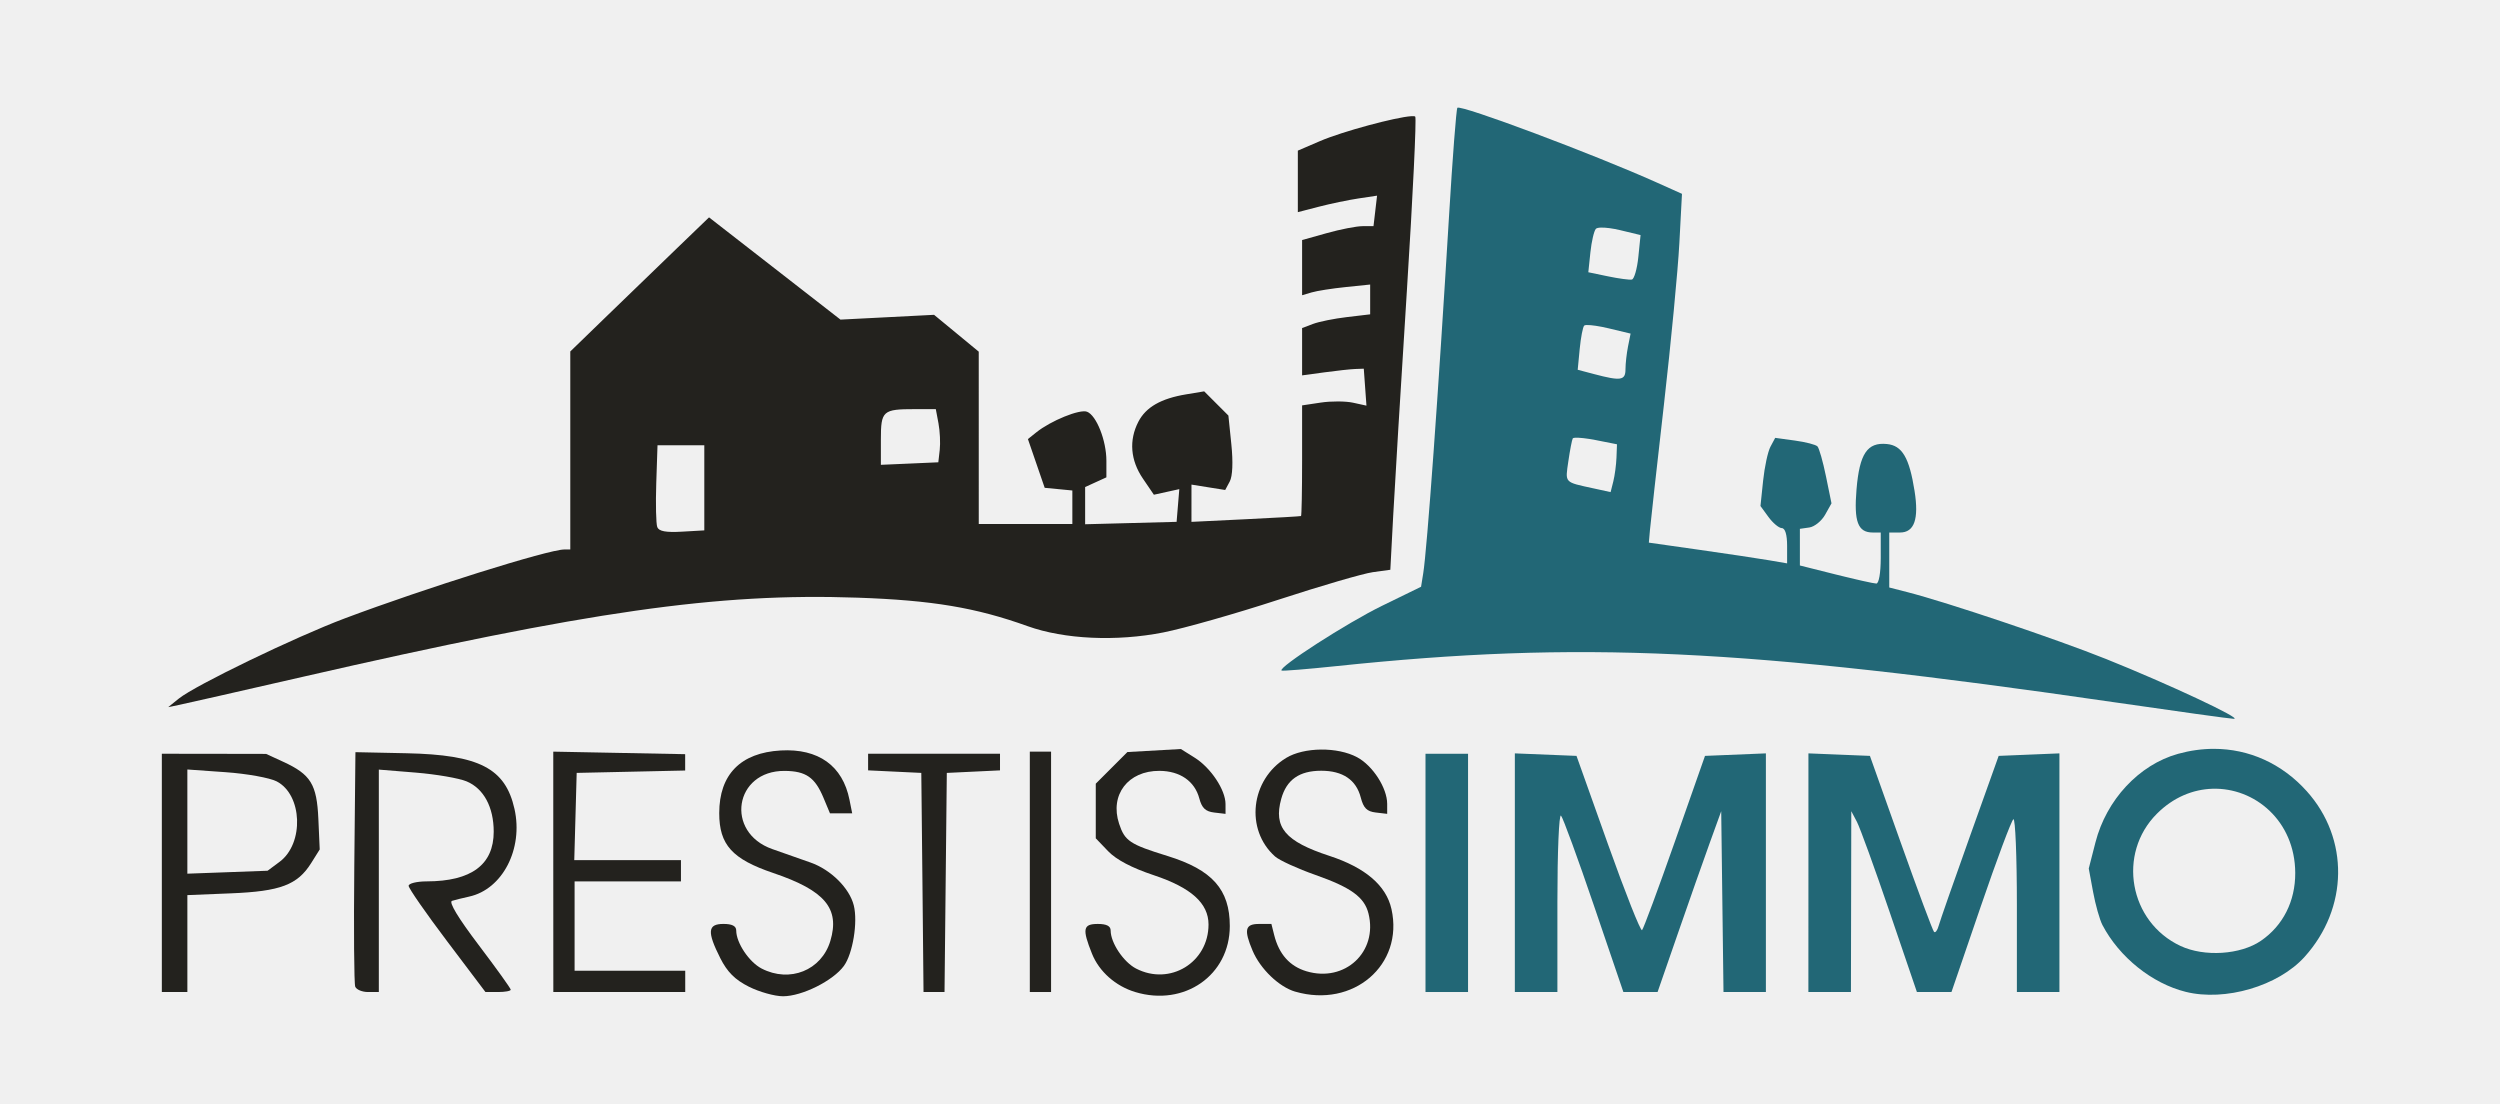
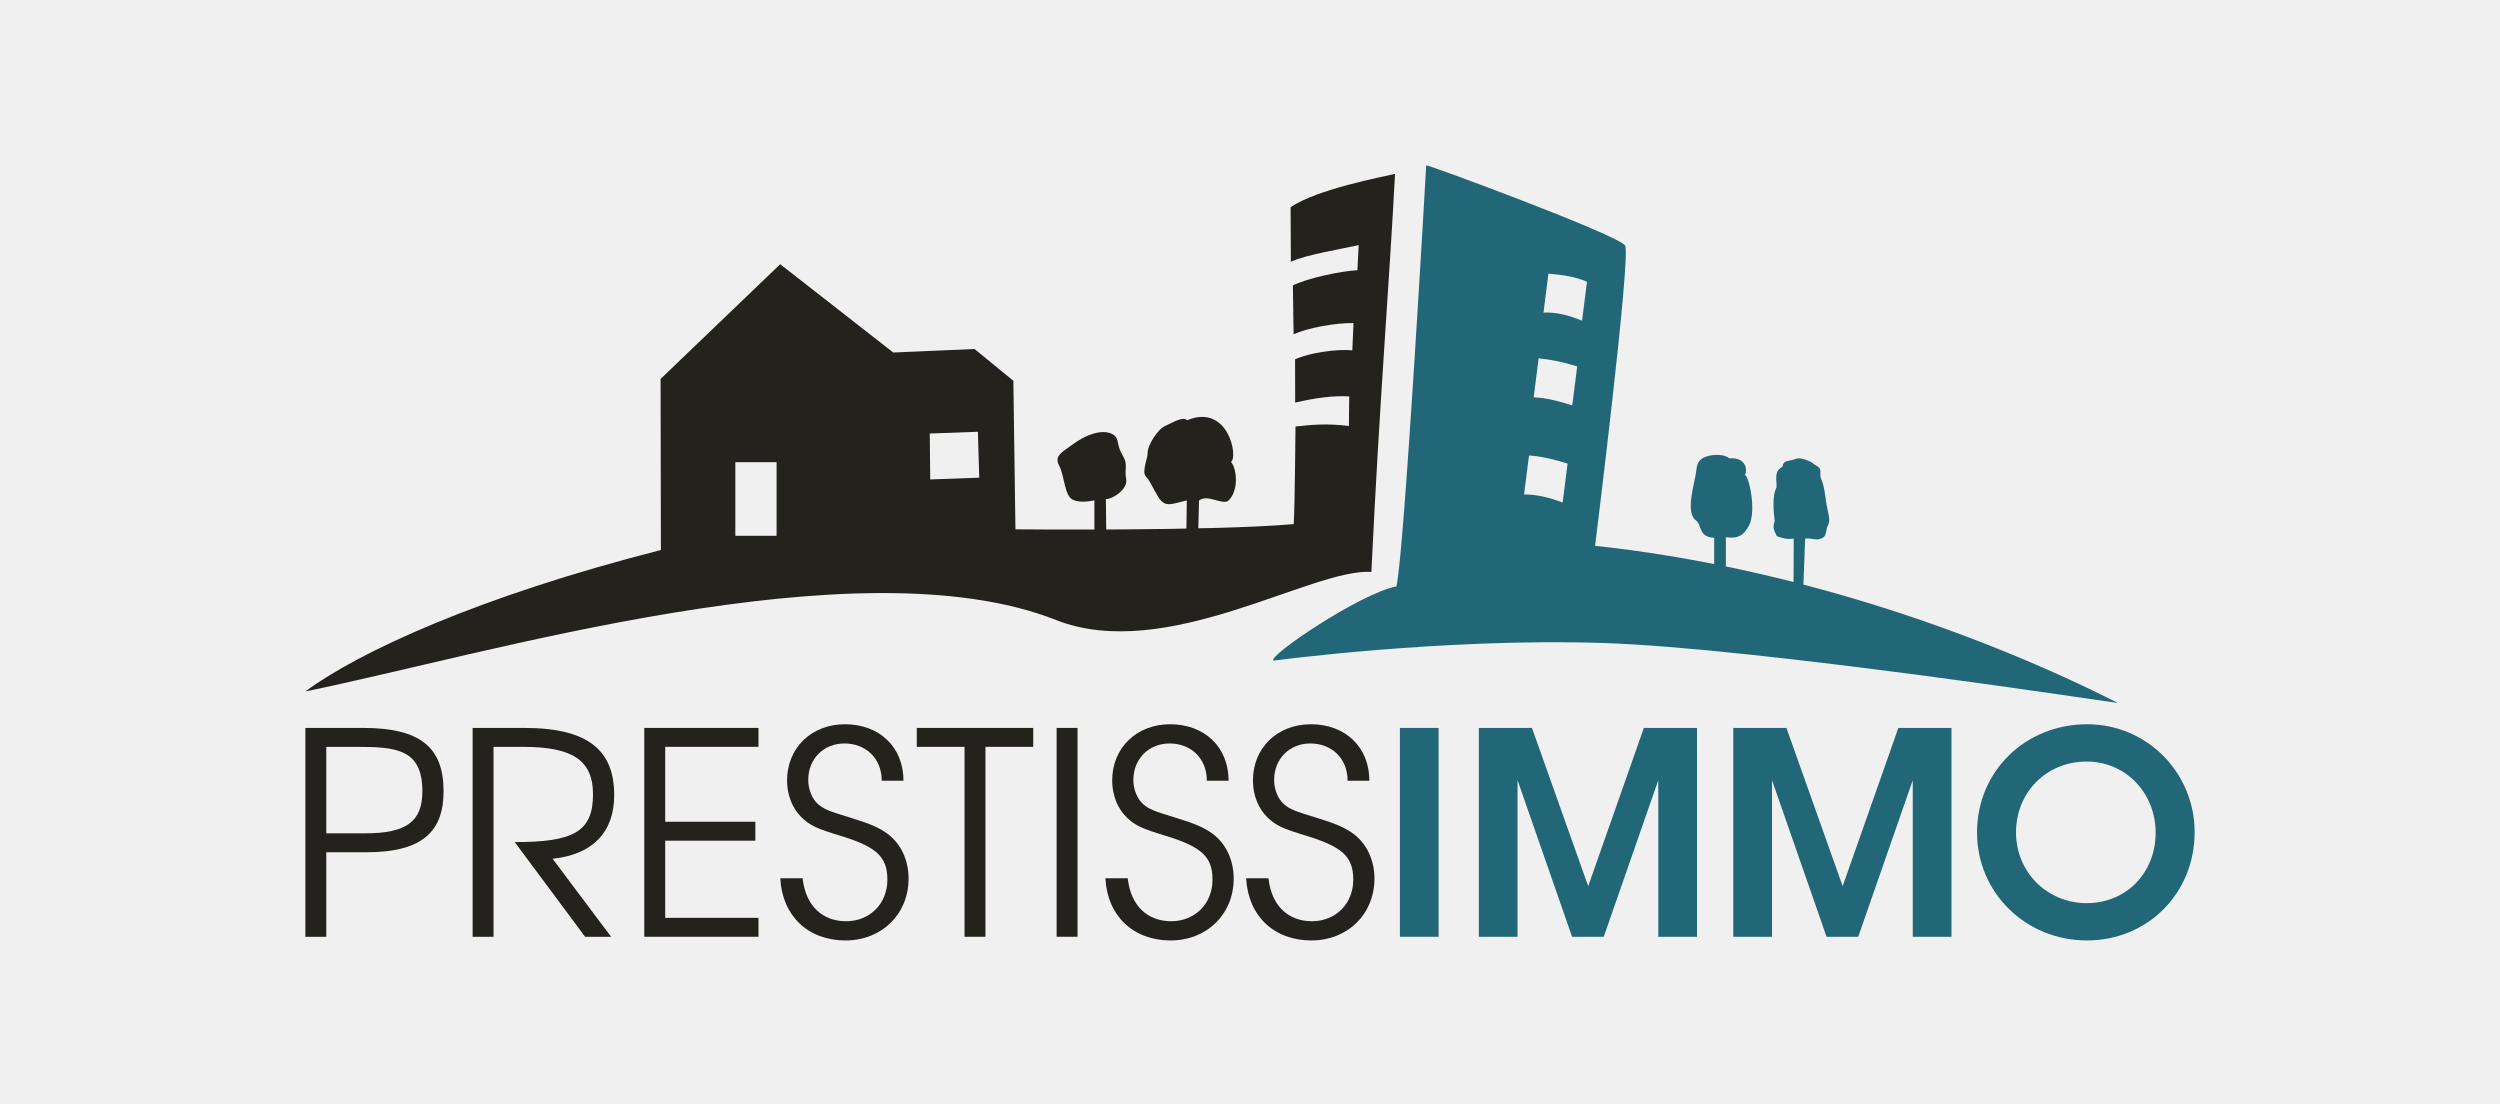
<svg xmlns="http://www.w3.org/2000/svg" xmlns:xlink="http://www.w3.org/1999/xlink" xml:space="preserve" viewBox="0 0 77 34" version="1.1" id="svg31">
  <defs id="defs15">
    <linearGradient id="e">
      <stop offset="0" stop-color="#274770" id="stop1" />
      <stop offset="1" stop-color="#4e79af" id="stop2" />
    </linearGradient>
    <linearGradient id="d">
      <stop offset="0" stop-color="#4e79af" id="stop3" />
      <stop offset="1" stop-color="#345c75" id="stop4" />
    </linearGradient>
    <linearGradient id="c">
      <stop offset="0" stop-color="#719cc5" id="stop5" />
      <stop offset="1" stop-color="#4e79af" id="stop6" />
    </linearGradient>
    <linearGradient id="b">
      <stop offset="0" stop-color="#4e79af" id="stop7" />
      <stop offset="1" stop-color="#345c75" id="stop8" />
    </linearGradient>
    <linearGradient id="a">
      <stop offset="0" stop-color="#719cc5" id="stop9" />
      <stop offset="1" stop-color="#4e79af" id="stop10" />
    </linearGradient>
    <linearGradient xlink:href="#a" id="g" x1="110.55" x2="112.57" y1="187.94" y2="184.25" gradientUnits="userSpaceOnUse" />
    <linearGradient xlink:href="#b" id="h" x1="100.44" x2="102.73" y1="191.48" y2="184.97" gradientUnits="userSpaceOnUse" />
    <linearGradient xlink:href="#c" id="i" x1="90.1" x2="92.15" y1="188.76" y2="184.28" gradientUnits="userSpaceOnUse" />
    <linearGradient xlink:href="#d" id="j" x1="76.24" x2="82.82" y1="193.73" y2="187.46" gradientUnits="userSpaceOnUse" />
    <linearGradient xlink:href="#a" id="k" x1="110.55" x2="112.57" y1="187.94" y2="184.25" gradientTransform="matrix(1.198 0 0 1.269 7.3 126.71)" gradientUnits="userSpaceOnUse" />
    <linearGradient xlink:href="#b" id="m" x1="100.44" x2="102.73" y1="191.48" y2="184.97" gradientTransform="matrix(1.198 0 0 1.269 7.3 126.71)" gradientUnits="userSpaceOnUse" />
    <linearGradient xlink:href="#c" id="o" x1="90.1" x2="92.15" y1="188.76" y2="184.28" gradientTransform="matrix(1.198 0 0 1.269 7.3 126.71)" gradientUnits="userSpaceOnUse" />
    <linearGradient xlink:href="#d" id="q" x1="76.24" x2="82.82" y1="193.73" y2="187.46" gradientTransform="matrix(1.198 0 0 1.269 7.3 126.71)" gradientUnits="userSpaceOnUse" />
    <linearGradient xlink:href="#e" id="t" x1="77.32" x2="86.48" y1="230.54" y2="209.68" gradientTransform="matrix(1.16 0 0 1.17 32.81 108.8)" gradientUnits="userSpaceOnUse" />
    <clipPath id="f" clipPathUnits="userSpaceOnUse">
      <path fill="#fff" stroke-linecap="round" stroke-linejoin="round" stroke-width="1.3" d="M63.77 190.06h63.09v-9.65H63.77z" id="path10" />
    </clipPath>
    <clipPath id="s" clipPathUnits="userSpaceOnUse">
      <path fill="#fff" stroke-linecap="round" stroke-linejoin="round" stroke-width="1.3" d="M63.77 190.06h63.09v-9.65H63.77z" id="path11" />
    </clipPath>
    <clipPath id="r" clipPathUnits="userSpaceOnUse">
      <path fill="#fff" stroke-linecap="round" stroke-linejoin="round" stroke-width="1.6" d="M83.71 367.87h75.59v-12.25H83.71z" id="path12" />
    </clipPath>
    <clipPath id="p" clipPathUnits="userSpaceOnUse">
      <path fill="#fff" stroke-linecap="round" stroke-linejoin="round" stroke-width="1.6" d="M83.71 367.87h75.59v-12.25H83.71z" id="path13" />
    </clipPath>
    <clipPath id="n" clipPathUnits="userSpaceOnUse">
      <path fill="#fff" stroke-linecap="round" stroke-linejoin="round" stroke-width="1.6" d="M83.71 367.87h75.59v-12.25H83.71z" id="path14" />
    </clipPath>
    <clipPath id="l" clipPathUnits="userSpaceOnUse">
      <path fill="#fff" stroke-linecap="round" stroke-linejoin="round" stroke-width="1.6" d="M83.71 367.87h75.59v-12.25H83.71z" id="path15" />
    </clipPath>
  </defs>
-   <g id="g21" transform="matrix(0.4952913,0,0,0.4952913,-15.32046,-115.3201)" style="stroke-width:7.631">
-     <path id="path21-6" style="fill:#23221e;fill-opacity:1;stroke-width:7.631" d="m 118.688,240.059 c -0.953,0.06 -4.255,0.94 -5.673,1.549 l -1.376,0.592 v 1.913 1.913 l 1.312,-0.34 c 0.721,-0.187 1.83,-0.418 2.463,-0.513 l 1.152,-0.173 -0.111,0.949 -0.111,0.948 h -0.681 c -0.375,0 -1.374,0.195 -2.22,0.432 l -1.539,0.431 v 1.716 1.716 l 0.595,-0.176 c 0.327,-0.097 1.28,-0.246 2.117,-0.332 l 1.521,-0.157 v 0.927 0.926 l -1.439,0.17 c -0.791,0.093 -1.744,0.285 -2.117,0.427 l -0.677,0.257 v 1.471 1.471 l 1.389,-0.189 c 0.764,-0.104 1.627,-0.198 1.918,-0.208 l 0.529,-0.019 0.083,1.149 0.083,1.149 -0.835,-0.183 c -0.459,-0.1 -1.359,-0.104 -2.001,-0.008 l -1.166,0.175 v 3.424 c 0,1.883 -0.03,3.438 -0.066,3.457 -0.036,0.019 -1.584,0.108 -3.44,0.198 l -3.374,0.164 5.1e-4,-1.158 5.2e-4,-1.159 1.049,0.168 1.048,0.167 0.283,-0.528 c 0.176,-0.33 0.214,-1.198 0.099,-2.314 l -0.183,-1.786 -0.753,-0.753 -0.753,-0.753 -1.122,0.187 c -1.566,0.26 -2.501,0.795 -2.97,1.702 -0.595,1.15 -0.497,2.392 0.281,3.536 l 0.683,1.004 0.79,-0.174 0.791,-0.174 -0.084,1.017 -0.084,1.017 -2.844,0.075 -2.844,0.075 v -1.157 -1.157 l 0.661,-0.302 0.661,-0.301 v -1.031 c 0,-1.258 -0.619,-2.825 -1.206,-3.05 -0.45,-0.173 -2.251,0.56 -3.152,1.283 l -0.522,0.418 0.522,1.516 0.521,1.515 0.86,0.083 0.86,0.083 v 1.042 1.041 h -2.91 -2.91 l -5.17e-4,-5.358 -5.16e-4,-5.358 -1.389,-1.146 -1.389,-1.145 -2.91,0.149 -2.91,0.149 -4.087,-3.179 -4.087,-3.179 -1.999,1.925 c -1.099,1.059 -3.041,2.935 -4.314,4.17 l -2.315,2.244 v 6.157 6.157 h -0.373 c -0.98,0 -8.685,2.418 -13.65,4.284 -3.085,1.159 -9.292,4.159 -10.319,4.986 l -0.661,0.533 0.661,-0.135 c 0.364,-0.074 3.817,-0.858 7.673,-1.742 17.876,-4.097 25.838,-5.233 34.528,-4.93 4.648,0.162 7.365,0.617 10.583,1.773 2.277,0.818 5.525,0.967 8.445,0.388 1.293,-0.257 4.506,-1.17 7.14,-2.031 2.633,-0.86 5.278,-1.632 5.878,-1.715 l 1.09,-0.15 0.177,-3.342 c 0.097,-1.838 0.48,-8.144 0.852,-14.012 0.371,-5.868 0.605,-10.74 0.52,-10.825 -0.028,-0.028 -0.117,-0.036 -0.253,-0.027 z m -30.851,18.215 h 1.289 l 0.166,0.884 c 0.091,0.486 0.126,1.23 0.078,1.654 l -0.088,0.769 -1.786,0.079 -1.786,0.078 v -1.571 c 0,-1.794 0.111,-1.892 2.126,-1.892 z m -16.017,2.249 h 1.455 1.455 v 2.646 2.646 l -1.392,0.08 c -0.998,0.057 -1.432,-0.023 -1.533,-0.285 -0.077,-0.201 -0.105,-1.428 -0.063,-2.726 z" />
-     <path id="path18-2" style="fill:#226776;fill-opacity:1;stroke-width:7.631" d="m 121.56,239.536 c -0.066,0.066 -0.3,3.089 -0.518,6.717 -0.666,11.044 -1.367,20.753 -1.607,22.241 l -0.133,0.827 -2.442,1.192 c -2.168,1.059 -6.465,3.828 -6.234,4.018 0.048,0.04 1.576,-0.084 3.395,-0.274 15.152,-1.586 25.32,-1.111 48.547,2.269 v -5.2e-4 c 3.786,0.551 7.062,1.005 7.28,1.009 0.576,0.011 -4.091,-2.174 -7.938,-3.717 -3.111,-1.248 -9.874,-3.524 -12.369,-4.163 l -1.124,-0.288 v -1.71 -1.709 h 0.668 c 0.891,0 1.183,-0.83 0.906,-2.58 -0.328,-2.078 -0.771,-2.83 -1.722,-2.923 -1.219,-0.12 -1.702,0.601 -1.888,2.819 -0.169,2.013 0.084,2.684 1.009,2.684 h 0.497 v 1.587 c 0,0.919 -0.115,1.587 -0.274,1.587 -0.151,0 -1.282,-0.253 -2.514,-0.562 l -2.24,-0.562 v -1.139 -1.14 l 0.587,-0.084 c 0.323,-0.046 0.765,-0.404 0.983,-0.793 l 0.396,-0.708 -0.342,-1.673 c -0.188,-0.92 -0.427,-1.761 -0.531,-1.869 -0.104,-0.108 -0.737,-0.271 -1.408,-0.363 l -1.22,-0.167 -0.294,0.549 c -0.162,0.302 -0.368,1.256 -0.458,2.119 l -0.164,1.57 0.498,0.683 c 0.274,0.375 0.646,0.686 0.828,0.691 0.21,0.005 0.331,0.408 0.331,1.101 v 1.092 l -1.124,-0.193 c -0.618,-0.106 -2.553,-0.397 -4.299,-0.645 l -3.175,-0.452 0.068,-0.778 c 0.037,-0.428 0.428,-3.932 0.868,-7.789 0.44,-3.856 0.873,-8.386 0.962,-10.067 l 0.162,-3.056 -1.562,-0.701 c -3.926,-1.762 -12.196,-4.861 -12.407,-4.65 z m 8.947,7.45 c 0.284,-0.006 0.709,0.048 1.161,0.156 l 1.284,0.309 -0.138,1.356 c -0.076,0.746 -0.258,1.38 -0.403,1.41 -0.146,0.03 -0.814,-0.06 -1.486,-0.2 l -1.222,-0.254 0.129,-1.235 c 0.071,-0.679 0.225,-1.338 0.341,-1.465 0.045,-0.049 0.164,-0.074 0.335,-0.078 z m -0.891,6.059 c 0.264,-0.006 0.789,0.071 1.352,0.206 l 1.364,0.327 -0.159,0.794 c -0.087,0.437 -0.159,1.077 -0.159,1.422 0,0.699 -0.286,0.743 -1.949,0.303 l -1.022,-0.27 0.124,-1.296 c 0.069,-0.712 0.195,-1.366 0.281,-1.452 0.021,-0.021 0.08,-0.033 0.168,-0.035 z m -0.742,7.01 c 0.235,-0.018 0.732,0.035 1.281,0.143 l 1.33,0.263 -0.031,0.825 c -0.017,0.454 -0.107,1.123 -0.198,1.487 l -0.167,0.662 -1.058,-0.231 c -1.846,-0.402 -1.768,-0.319 -1.57,-1.687 0.1,-0.692 0.224,-1.332 0.274,-1.421 0.013,-0.022 0.062,-0.036 0.141,-0.042 z" />
-     <path style="fill:#226776;fill-opacity:1;stroke-width:7.631" d="m 143.39,287.102 v -7.42 l 1.912,0.078 1.912,0.078 1.919,5.397 c 1.056,2.968 1.986,5.464 2.067,5.545 0.081,0.081 0.21,-0.085 0.287,-0.37 0.077,-0.285 0.948,-2.78 1.937,-5.545 l 1.797,-5.027 1.889,-0.078 1.889,-0.078 v 7.42 7.42 h -1.323 -1.323 v -5.44 c 0,-2.992 -0.098,-5.379 -0.217,-5.305 -0.12,0.074 -1.035,2.522 -2.034,5.44 l -1.816,5.305 -1.075,-2.8e-4 -1.075,-2.9e-4 -1.691,-4.961 c -0.93,-2.728 -1.848,-5.258 -2.04,-5.622 l -0.349,-0.661 -0.011,5.622 -0.011,5.622 h -1.323 -1.323 z" id="path14-9" />
-     <path style="fill:#226776;fill-opacity:1;stroke-width:7.631" d="m 125.134,287.102 v -7.42 l 1.917,0.078 1.917,0.078 1.958,5.496 c 1.077,3.023 2.03,5.427 2.118,5.341 0.088,-0.085 1.005,-2.559 2.038,-5.496 l 1.877,-5.341 1.893,-0.078 1.893,-0.078 v 7.42 7.42 h -1.318 -1.318 l -0.071,-5.622 -0.071,-5.622 -0.718,1.984 c -0.395,1.091 -1.285,3.621 -1.978,5.622 l -1.261,3.638 -1.064,-9.3e-4 -1.064,-9.3e-4 -1.825,-5.357 c -1.003,-2.946 -1.926,-5.47 -2.051,-5.608 -0.126,-0.14 -0.226,2.237 -0.226,5.358 v 5.609 h -1.323 -1.323 z" id="path13-1" />
-     <path style="fill:#226776;fill-opacity:1;stroke-width:7.631" d="m 119.578,287.114 v -7.408 h 1.323 1.323 v 7.408 7.408 h -1.323 -1.323 z" id="path12-2" />
-     <path style="fill:#23221e;fill-opacity:1;stroke-width:7.631" d="m 94.972,287.048 v -7.474 h 0.661 0.661 v 7.474 7.474 h -0.661 -0.661 z" id="path11-7" />
-     <path style="fill:#23221e;fill-opacity:1;stroke-width:7.631" d="m 88.295,287.709 -0.071,-6.813 -1.654,-0.079 -1.654,-0.079 v -0.516 -0.517 h 4.101 4.101 v 0.517 0.517 l -1.654,0.079 -1.654,0.079 -0.071,6.813 -0.071,6.813 h -0.653 -0.653 z" id="path10-0" />
-     <path style="fill:#23221e;fill-opacity:1;stroke-width:7.631" d="m 65.338,287.048 -3.81e-4,-7.474 4.101,0.079 4.101,0.079 v 0.508 0.508 l -3.373,0.074 -3.373,0.074 -0.075,2.712 -0.075,2.712 h 3.317 3.317 v 0.661 0.661 h -3.307 -3.307 v 2.778 2.778 h 3.44 3.44 v 0.661 0.661 h -4.101 -4.101 z" id="path9" />
-     <path style="fill:#23221e;fill-opacity:1;stroke-width:7.631" d="m 53.022,294.188 c -0.071,-0.184 -0.097,-3.54 -0.058,-7.458 l 0.071,-7.123 3.175,0.067 c 4.527,0.096 6.147,0.931 6.716,3.463 0.557,2.482 -0.743,4.996 -2.818,5.451 -0.398,0.087 -0.877,0.206 -1.066,0.265 -0.219,0.068 0.377,1.058 1.654,2.743 1.098,1.45 1.997,2.702 1.997,2.782 0,0.08 -0.354,0.145 -0.786,0.145 h -0.786 l -2.389,-3.164 c -1.314,-1.74 -2.389,-3.288 -2.389,-3.44 0,-0.151 0.506,-0.276 1.124,-0.277 2.775,-0.004 4.167,-1.036 4.167,-3.09 0,-1.529 -0.623,-2.685 -1.686,-3.129 -0.471,-0.197 -1.892,-0.442 -3.157,-0.545 L 54.49,280.691 v 6.916 6.916 h -0.67 c -0.368,0 -0.728,-0.151 -0.798,-0.335 z" id="path8" />
-     <path id="path7" style="fill:#23221e;fill-opacity:1;stroke-width:7.631" d="m 40.996,279.705 v 7.408 7.409 h 0.794 0.794 v -3.013 -3.013 l 2.712,-0.11 c 3.071,-0.124 4.137,-0.526 4.987,-1.882 l 0.531,-0.847 -0.084,-1.895 c -0.096,-2.162 -0.47,-2.769 -2.193,-3.561 l -1.058,-0.486 -3.241,-0.006 z m 1.587,0.979 2.39,0.169 c 1.315,0.093 2.739,0.35 3.165,0.571 1.605,0.83 1.715,3.863 0.181,5.002 l -0.746,0.554 -2.495,0.092 -2.495,0.091 v -3.24 z" />
-     <path id="path5" style="fill:#226776;fill-opacity:1;stroke-width:7.631" d="m 168.598,279.4 c -0.729,4.4e-4 -1.473,0.103 -2.22,0.31 -2.426,0.674 -4.459,2.854 -5.14,5.512 l -0.415,1.62 0.27,1.46 c 0.148,0.803 0.41,1.728 0.581,2.055 1.048,2 3.083,3.632 5.177,4.154 2.449,0.611 5.753,-0.36 7.389,-2.17 2.734,-3.026 2.792,-7.356 0.138,-10.308 -1.548,-1.722 -3.595,-2.634 -5.782,-2.633 z m -0.088,2.482 c 2.633,-0.084 5.138,1.997 5.153,5.232 0.008,1.763 -0.759,3.281 -2.134,4.223 -1.268,0.869 -3.52,1.014 -4.999,0.321 -3.197,-1.496 -3.954,-5.739 -1.468,-8.225 1.028,-1.028 2.251,-1.513 3.448,-1.551 z" />
-     <path style="fill:#23221e;fill-opacity:1;stroke-width:7.631" d="m 111.48,294.501 c -1.008,-0.293 -2.174,-1.412 -2.655,-2.55 -0.553,-1.309 -0.467,-1.662 0.405,-1.662 h 0.765 l 0.173,0.689 c 0.299,1.193 0.967,1.943 2.006,2.254 2.391,0.716 4.456,-1.208 3.857,-3.596 -0.254,-1.012 -1.079,-1.612 -3.288,-2.391 -1.116,-0.393 -2.25,-0.911 -2.52,-1.151 -1.876,-1.667 -1.528,-4.777 0.686,-6.127 1.113,-0.678 3.196,-0.699 4.418,-0.044 0.974,0.522 1.868,1.912 1.868,2.903 v 0.617 l -0.712,-0.084 c -0.55,-0.065 -0.762,-0.277 -0.931,-0.932 -0.283,-1.099 -1.119,-1.665 -2.458,-1.665 -1.365,0 -2.159,0.559 -2.488,1.75 -0.49,1.774 0.244,2.642 2.994,3.543 2.24,0.734 3.532,1.841 3.861,3.307 0.778,3.475 -2.376,6.183 -5.982,5.137 z" id="path3" />
-     <path style="fill:#23221e;fill-opacity:1;stroke-width:7.631" d="m 101.531,294.525 c -1.226,-0.37 -2.248,-1.275 -2.693,-2.386 -0.619,-1.547 -0.559,-1.85 0.367,-1.85 0.54,0 0.794,0.131 0.794,0.41 0,0.764 0.799,1.96 1.579,2.364 2.104,1.088 4.507,-0.372 4.507,-2.74 0,-1.32 -1.078,-2.29 -3.405,-3.065 -1.361,-0.453 -2.33,-0.963 -2.837,-1.492 l -0.77,-0.803 v -1.698 -1.698 l 0.984,-0.984 0.984,-0.984 1.662,-0.094 1.662,-0.094 0.862,0.541 c 1.002,0.629 1.913,1.999 1.915,2.879 l 9.9e-4,0.613 -0.71,-0.084 c -0.533,-0.063 -0.762,-0.28 -0.919,-0.871 -0.286,-1.079 -1.2,-1.713 -2.479,-1.72 -1.954,-0.011 -3.103,1.493 -2.511,3.288 0.355,1.075 0.664,1.281 3.008,2.005 2.788,0.861 3.876,2.085 3.876,4.359 0,3.054 -2.822,5.025 -5.876,4.104 z" id="path2" />
-     <path style="fill:#23221e;fill-opacity:1;stroke-width:7.631" d="m 77.499,294.191 c -0.862,-0.435 -1.341,-0.913 -1.776,-1.776 -0.831,-1.647 -0.786,-2.127 0.198,-2.127 0.54,0 0.794,0.131 0.794,0.41 0,0.764 0.799,1.96 1.579,2.364 1.752,0.906 3.725,0.113 4.274,-1.717 0.605,-2.019 -0.333,-3.134 -3.551,-4.224 -2.555,-0.865 -3.359,-1.756 -3.359,-3.721 0,-2.406 1.329,-3.759 3.83,-3.899 2.339,-0.131 3.847,0.951 4.269,3.062 l 0.169,0.846 h -0.691 -0.691 l -0.403,-0.965 c -0.531,-1.272 -1.094,-1.662 -2.412,-1.672 -3.128,-0.024 -3.735,3.819 -0.769,4.862 0.658,0.232 1.729,0.608 2.379,0.837 1.262,0.444 2.416,1.588 2.686,2.663 0.261,1.039 -0.06,3.002 -0.614,3.764 -0.672,0.924 -2.605,1.888 -3.784,1.888 -0.52,0 -1.477,-0.268 -2.127,-0.595 z" id="path1" />
+   <g transform="matrix(0.2176132,0,0,0.2176132,-71.70603,-107.2839)" style="display:inline;stroke-width:4.902" id="g4409">
+     <path style="fill:#24221c;fill-opacity:1;fill-rule:evenodd;stroke:none;stroke-width:4.902px;stroke-linecap:butt;stroke-linejoin:miter;stroke-opacity:1" d="m 526.955,517.613 c -1.744,0.416 -11.068,2.166 -14.779,4.719 l 0.041,7.717 c 2.098,-0.992 7.196,-1.807 9.595,-2.353 l -0.178,3.553 c -2.334,0.12 -7.035,1.097 -9.133,2.157 l 0.101,6.904 c 1.909,-0.872 5.88,-1.625 8.477,-1.58 l -0.168,3.861 c -1.974,-0.228 -6.125,0.327 -8.1,1.271 l 0.014,6.124 c 3.018,-0.701 5.465,-1.007 7.65,-0.875 l -0.048,4.182 c -3.129,-0.38 -5.225,-0.182 -7.557,0.075 0,0 -0.093,11.502 -0.252,13.815 -11.728,1.015 -39.385,0.738 -39.385,0.738 l -0.293,-21.023 -5.5,-4.5 -11.5,0.5 -16,-12.5 -16.932,16.238 0.043,24.213 c -25.851,6.588 -42.807,14.46 -50.318,20.012 24.908,-5.034 78.097,-21.207 106.244,-10.105 15.561,6.138 36.198,-7.353 44.635,-6.807 1.139,-24.114 2.582,-41.358 3.343,-56.336 z m -59.035,36.498 0.188,6.5 -6.938,0.25 -0.062,-6.5 z m -34.334,4.312 h 5.84 v 10.416 h -5.84 z" id="path4296" />
+     <path style="fill:#24221c;fill-opacity:1;fill-rule:evenodd;stroke:none;stroke-width:0.98;stroke-linecap:butt;stroke-linejoin:miter;stroke-miterlimit:4;stroke-dasharray:none;stroke-opacity:1" d="m 494.43,553.29 c 1.032,-0.46 2.503,-1.41 3.094,-0.806 5.833,-2.432 7.269,5.224 6.213,5.895 0.755,0.776 1.207,3.906 -0.319,5.437 -0.805,0.808 -3.025,-0.985 -4.202,0.04 l -0.106,4.142 -1.678,-0.013 0.049,-4.158 c -1.99,0.48 -2.773,0.878 -3.572,0.102 -0.761,-0.738 -1.48,-2.748 -2.221,-3.498 -0.608,-0.616 0.279,-2.658 0.248,-3.213 -0.063,-1.133 1.395,-3.438 2.493,-3.928 z" id="path4298" />
+     <path d="m 392.292,604.989 c 0,-6.2 -3.28,-8.96 -11.4,-8.96 h -8.16 v 29.56 h 2.96 v -11.96 h 5.68 c 8.04,0 10.92,-3.04 10.92,-8.64 z m -3,0 c 0,4.28 -2.24,5.96 -8.12,5.96 h -5.48 v -12.24 h 4.2 c 5.64,0 9.4,0.28 9.4,6.28 z" style="font-style:normal;font-variant:normal;font-weight:normal;font-stretch:normal;font-size:40px;line-height:125%;font-family:'TeX Gyre Adventor';-inkscape-font-specification:'TeX Gyre Adventor, Normal';text-align:start;letter-spacing:0px;word-spacing:0px;writing-mode:lr-tb;text-anchor:start;fill:#24221c;fill-opacity:1;stroke:none;stroke-width:4.902px;stroke-linecap:butt;stroke-linejoin:miter;stroke-opacity:1" id="path4373" />
+     <path d="m 416.444,605.549 c 0,-6.16 -3.44,-9.52 -12.72,-9.52 h -7.32 v 29.56 h 2.96 v -26.88 h 4.16 c 6.88,0 9.92,1.8 9.92,6.72 0,5.32 -2.8,6.76 -11.08,6.76 l 9.96,13.4 h 3.68 l -8.28,-11.04 c 5.68,-0.6 8.72,-3.76 8.72,-9 z" style="font-style:normal;font-variant:normal;font-weight:normal;font-stretch:normal;font-size:40px;line-height:125%;font-family:'TeX Gyre Adventor';-inkscape-font-specification:'TeX Gyre Adventor, Normal';text-align:start;letter-spacing:0px;word-spacing:0px;writing-mode:lr-tb;text-anchor:start;fill:#24221c;fill-opacity:1;stroke:none;stroke-width:4.902px;stroke-linecap:butt;stroke-linejoin:miter;stroke-opacity:1" id="path4375" />
+     <path d="m 436.861,625.589 v -2.68 h -13.2 v -10.92 h 12.76 v -2.68 h -12.76 v -10.6 h 13.2 v -2.68 h -16.16 v 29.56 z" style="font-style:normal;font-variant:normal;font-weight:normal;font-stretch:normal;font-size:40px;line-height:125%;font-family:'TeX Gyre Adventor';-inkscape-font-specification:'TeX Gyre Adventor, Normal';text-align:start;letter-spacing:0px;word-spacing:0px;writing-mode:lr-tb;text-anchor:start;fill:#24221c;fill-opacity:1;stroke:none;stroke-width:4.902px;stroke-linecap:butt;stroke-linejoin:miter;stroke-opacity:1" id="path4377" />
+     <path d="m 458.107,617.349 c 0,-2.6 -1.08,-4.92 -2.96,-6.32 -1.2,-0.88 -2.44,-1.44 -5.48,-2.36 -2.68,-0.8 -3.6,-1.16 -4.36,-1.84 -0.84,-0.72 -1.4,-2.08 -1.4,-3.44 0,-2.96 2.16,-5.16 5.12,-5.16 3,0 5.28,2.08 5.28,5.28 h 3.08 c 0,-4.8 -3.44,-8 -8.28,-8 -4.76,0 -8.2,3.36 -8.2,7.96 0,2.04 0.76,4 2.08,5.24 1.16,1.12 2.08,1.56 5.52,2.6 5.08,1.56 6.6,2.96 6.6,6.2 0,3.4 -2.48,5.88 -5.84,5.88 -3.32,0 -5.72,-2.12 -6.16,-6.08 h -3.16 c 0.28,5.32 3.92,8.8 9.24,8.8 5.12,0 8.92,-3.72 8.92,-8.76 z" style="font-style:normal;font-variant:normal;font-weight:normal;font-stretch:normal;font-size:40px;line-height:125%;font-family:'TeX Gyre Adventor';-inkscape-font-specification:'TeX Gyre Adventor, Normal';text-align:start;letter-spacing:0px;word-spacing:0px;writing-mode:lr-tb;text-anchor:start;fill:#24221c;fill-opacity:1;stroke:none;stroke-width:4.902px;stroke-linecap:butt;stroke-linejoin:miter;stroke-opacity:1" id="path4379" />
+     <path d="m 475.749,598.709 v -2.68 h -16.48 v 2.68 h 6.76 v 26.88 h 2.96 v -26.88 z" style="font-style:normal;font-variant:normal;font-weight:normal;font-stretch:normal;font-size:40px;line-height:125%;font-family:'TeX Gyre Adventor';-inkscape-font-specification:'TeX Gyre Adventor, Normal';text-align:start;letter-spacing:0px;word-spacing:0px;writing-mode:lr-tb;text-anchor:start;fill:#24221c;fill-opacity:1;stroke:none;stroke-width:4.902px;stroke-linecap:butt;stroke-linejoin:miter;stroke-opacity:1" id="path4381" />
+     <path d="m 482.02,625.589 v -29.56 h -2.96 v 29.56 z" style="font-style:normal;font-variant:normal;font-weight:normal;font-stretch:normal;font-size:40px;line-height:125%;font-family:'TeX Gyre Adventor';-inkscape-font-specification:'TeX Gyre Adventor, Normal';text-align:start;letter-spacing:0px;word-spacing:0px;writing-mode:lr-tb;text-anchor:start;fill:#24221c;fill-opacity:1;stroke:none;stroke-width:4.902px;stroke-linecap:butt;stroke-linejoin:miter;stroke-opacity:1" id="path4383" />
+     <path d="m 504.123,617.349 c 0,-2.6 -1.08,-4.92 -2.96,-6.32 -1.2,-0.88 -2.44,-1.44 -5.48,-2.36 -2.68,-0.8 -3.6,-1.16 -4.36,-1.84 -0.84,-0.72 -1.4,-2.08 -1.4,-3.44 0,-2.96 2.16,-5.16 5.12,-5.16 3,0 5.28,2.08 5.28,5.28 h 3.08 c 0,-4.8 -3.44,-8 -8.28,-8 -4.76,0 -8.2,3.36 -8.2,7.96 0,2.04 0.76,4 2.08,5.24 1.16,1.12 2.08,1.56 5.52,2.6 5.08,1.56 6.6,2.96 6.6,6.2 0,3.4 -2.48,5.88 -5.84,5.88 -3.32,0 -5.72,-2.12 -6.16,-6.08 h -3.16 c 0.28,5.32 3.92,8.8 9.24,8.8 5.12,0 8.92,-3.72 8.92,-8.76 z" style="font-style:normal;font-variant:normal;font-weight:normal;font-stretch:normal;font-size:40px;line-height:125%;font-family:'TeX Gyre Adventor';-inkscape-font-specification:'TeX Gyre Adventor, Normal';text-align:start;letter-spacing:0px;word-spacing:0px;writing-mode:lr-tb;text-anchor:start;fill:#24221c;fill-opacity:1;stroke:none;stroke-width:4.902px;stroke-linecap:butt;stroke-linejoin:miter;stroke-opacity:1" id="path4385" />
+     <path d="m 524.045,617.349 c 0,-2.6 -1.08,-4.92 -2.96,-6.32 -1.2,-0.88 -2.44,-1.44 -5.48,-2.36 -2.68,-0.8 -3.6,-1.16 -4.36,-1.84 -0.84,-0.72 -1.4,-2.08 -1.4,-3.44 0,-2.96 2.16,-5.16 5.12,-5.16 3,0 5.28,2.08 5.28,5.28 h 3.08 c 0,-4.8 -3.44,-8 -8.28,-8 -4.76,0 -8.2,3.36 -8.2,7.96 0,2.04 0.76,4 2.08,5.24 1.16,1.12 2.08,1.56 5.52,2.6 5.08,1.56 6.6,2.96 6.6,6.2 0,3.4 -2.48,5.88 -5.84,5.88 -3.32,0 -5.72,-2.12 -6.16,-6.08 h -3.16 c 0.28,5.32 3.92,8.8 9.24,8.8 5.12,0 8.92,-3.72 8.92,-8.76 z" style="font-style:normal;font-variant:normal;font-weight:normal;font-stretch:normal;font-size:40px;line-height:125%;font-family:'TeX Gyre Adventor';-inkscape-font-specification:'TeX Gyre Adventor, Normal';text-align:start;letter-spacing:0px;word-spacing:0px;writing-mode:lr-tb;text-anchor:start;fill:#24221c;fill-opacity:1;stroke:none;stroke-width:4.902px;stroke-linecap:butt;stroke-linejoin:miter;stroke-opacity:1" id="path4387" />
+     <path d="m 533.127,625.589 v -29.56 h -5.48 v 29.56 z" style="font-style:normal;font-variant:normal;font-weight:normal;font-stretch:normal;font-size:medium;line-height:125%;font-family:'TeX Gyre Adventor';-inkscape-font-specification:'TeX Gyre Adventor, Normal';text-align:start;letter-spacing:0px;word-spacing:0px;writing-mode:lr-tb;text-anchor:start;fill:#216778;fill-opacity:1;stroke:none;stroke-width:4.902px;stroke-linecap:butt;stroke-linejoin:miter;stroke-opacity:1" id="path4389" />
+     <path d="m 569.698,625.589 v -29.56 h -7.52 l -7.88,22.4 -7.96,-22.4 h -7.52 v 29.56 h 5.48 v -22.16 l 7.72,22.16 h 4.48 l 7.72,-22.16 v 22.16 z" style="font-style:normal;font-variant:normal;font-weight:normal;font-stretch:normal;font-size:medium;line-height:125%;font-family:'TeX Gyre Adventor';-inkscape-font-specification:'TeX Gyre Adventor, Normal';text-align:start;letter-spacing:0px;word-spacing:0px;writing-mode:lr-tb;text-anchor:start;fill:#216778;fill-opacity:1;stroke:none;stroke-width:4.902px;stroke-linecap:butt;stroke-linejoin:miter;stroke-opacity:1" id="path4391" />
+     <path d="m 605.714,625.589 v -29.56 h -7.52 l -7.88,22.4 -7.96,-22.4 h -7.52 v 29.56 h 5.48 v -22.16 l 7.72,22.16 h 4.48 l 7.72,-22.16 v 22.16 z" style="font-style:normal;font-variant:normal;font-weight:normal;font-stretch:normal;font-size:medium;line-height:125%;font-family:'TeX Gyre Adventor';-inkscape-font-specification:'TeX Gyre Adventor, Normal';text-align:start;letter-spacing:0px;word-spacing:0px;writing-mode:lr-tb;text-anchor:start;fill:#216778;fill-opacity:1;stroke:none;stroke-width:4.902px;stroke-linecap:butt;stroke-linejoin:miter;stroke-opacity:1" id="path4393" />
+     <path d="m 640.13,610.789 c 0,-8.44 -6.76,-15.28 -15.2,-15.28 -8.8,0 -15.6,6.68 -15.6,15.32 0,8.52 6.88,15.28 15.56,15.28 8.6,0 15.24,-6.68 15.24,-15.32 z m -5.52,0.08 c 0,5.68 -4.16,9.96 -9.76,9.96 -5.6,0 -10,-4.4 -10,-10 0,-5.72 4.32,-10.04 10,-10.04 5.48,0 9.76,4.4 9.76,10.08 z" style="font-style:normal;font-variant:normal;font-weight:normal;font-stretch:normal;font-size:medium;line-height:125%;font-family:'TeX Gyre Adventor';-inkscape-font-specification:'TeX Gyre Adventor, Normal';text-align:start;letter-spacing:0px;word-spacing:0px;writing-mode:lr-tb;text-anchor:start;fill:#216778;fill-opacity:1;stroke:none;stroke-width:4.902px;stroke-linecap:butt;stroke-linejoin:miter;stroke-opacity:1" id="path4395" />
+     <path style="fill:#216778;fill-opacity:1;fill-rule:evenodd;stroke:none;stroke-width:4.902px;stroke-linecap:butt;stroke-linejoin:miter;stroke-opacity:1" d="m 531.369,516.4 c 0,0 -3.123,55.382 -4.219,59.604 -5.09,0.955 -18.432,9.973 -17.379,10.5 0,0 24.006,-3.216 46.5,-2.5 22.099,0.704 72.982,8.554 73,8.5 -19.154,-9.725 -46.075,-19.257 -74,-22.25 0,0 5.131,-41.163 4.25,-42.5 -1,-1.518 -28.152,-11.555 -28.152,-11.354 z m 17.299,15.328 c 1.879,0.178 3.745,0.401 5.461,1.152 l -0.701,5.518 c -1.783,-0.749 -3.593,-1.234 -5.459,-1.152 z m -1.385,11.988 c 1.781,0.191 3.595,0.545 5.459,1.152 l -0.699,5.518 c -1.788,-0.579 -3.591,-1.068 -5.461,-1.152 z m -1.363,13.752 c 1.921,0.132 3.705,0.607 5.461,1.15 l -0.701,5.52 c -1.716,-0.659 -3.494,-1.155 -5.459,-1.152 z" id="path4308" />
+     <path id="path4310" d="m 571.179,557.567 c 0.973,-0.289 2.52,-0.263 3.05,0.298 2.897,-0.19 2.497,2.296 2.201,2.396 0.519,-0.313 1.779,5.036 0.605,7.163 -0.73,1.323 -1.468,1.855 -3.251,1.617 v 8.53 h -1.655 v -8.454 c -2.266,-0.084 -1.693,-1.811 -2.599,-2.477 -1.564,-1.149 -0.105,-5.44 0.054,-6.93 0.117,-1.089 0.318,-1.764 1.594,-2.143 z" style="fill:#216778;fill-opacity:1;fill-rule:evenodd;stroke:none;stroke-width:4.902px;stroke-linecap:butt;stroke-linejoin:miter;stroke-opacity:1" />
+     <path style="fill:#216778;fill-opacity:1;fill-rule:evenodd;stroke:none;stroke-width:0.98;stroke-linecap:butt;stroke-linejoin:miter;stroke-miterlimit:4;stroke-dasharray:none;stroke-opacity:1" d="m 583.807,557.909 c 0.714,-0.19 2.244,0.492 2.423,0.781 1.481,0.741 0.677,1.139 1.019,2.063 0.58,1.242 0.55,2.697 0.957,4.532 0.214,0.967 0.366,1.518 -0.09,2.326 -0.231,0.795 -0.061,1.472 -1.129,1.698 -0.661,0.14 -1.011,-0.138 -1.982,-0.087 l -0.255,6.733 -1.386,-0.328 0.021,-6.399 c -0.979,0.174 -1.77,-0.107 -2.384,-0.34 -0.429,-0.891 -0.632,-1.2 -0.305,-2.127 -0.174,-1.317 -0.369,-3.662 0.246,-4.739 0.103,-0.983 -0.45,-2.301 0.838,-2.95 0.173,-1.053 0.902,-0.706 2.025,-1.164 z" id="path4312" />
+     <path style="fill:#24221c;fill-opacity:1;fill-rule:evenodd;stroke:none;stroke-width:4.902px;stroke-linecap:butt;stroke-linejoin:miter;stroke-opacity:1" d="m 484.408,569.317 v -5.5 c 0,0 -2,0.5 -3.125,-0.125 -1.125,-0.625 -1.125,-3.438 -1.875,-4.812 -0.75,-1.375 0.509,-1.925 1.875,-2.938 3.466,-2.569 6.059,-1.982 6.375,-0.625 0.292,1.253 0.25,1.25 0.875,2.375 0.625,1.125 0.094,1.728 0.375,3.125 0.291,1.449 -2.045,2.905 -2.875,2.812 l 0.062,5.688" id="path4314" />
  </g>
</svg>
